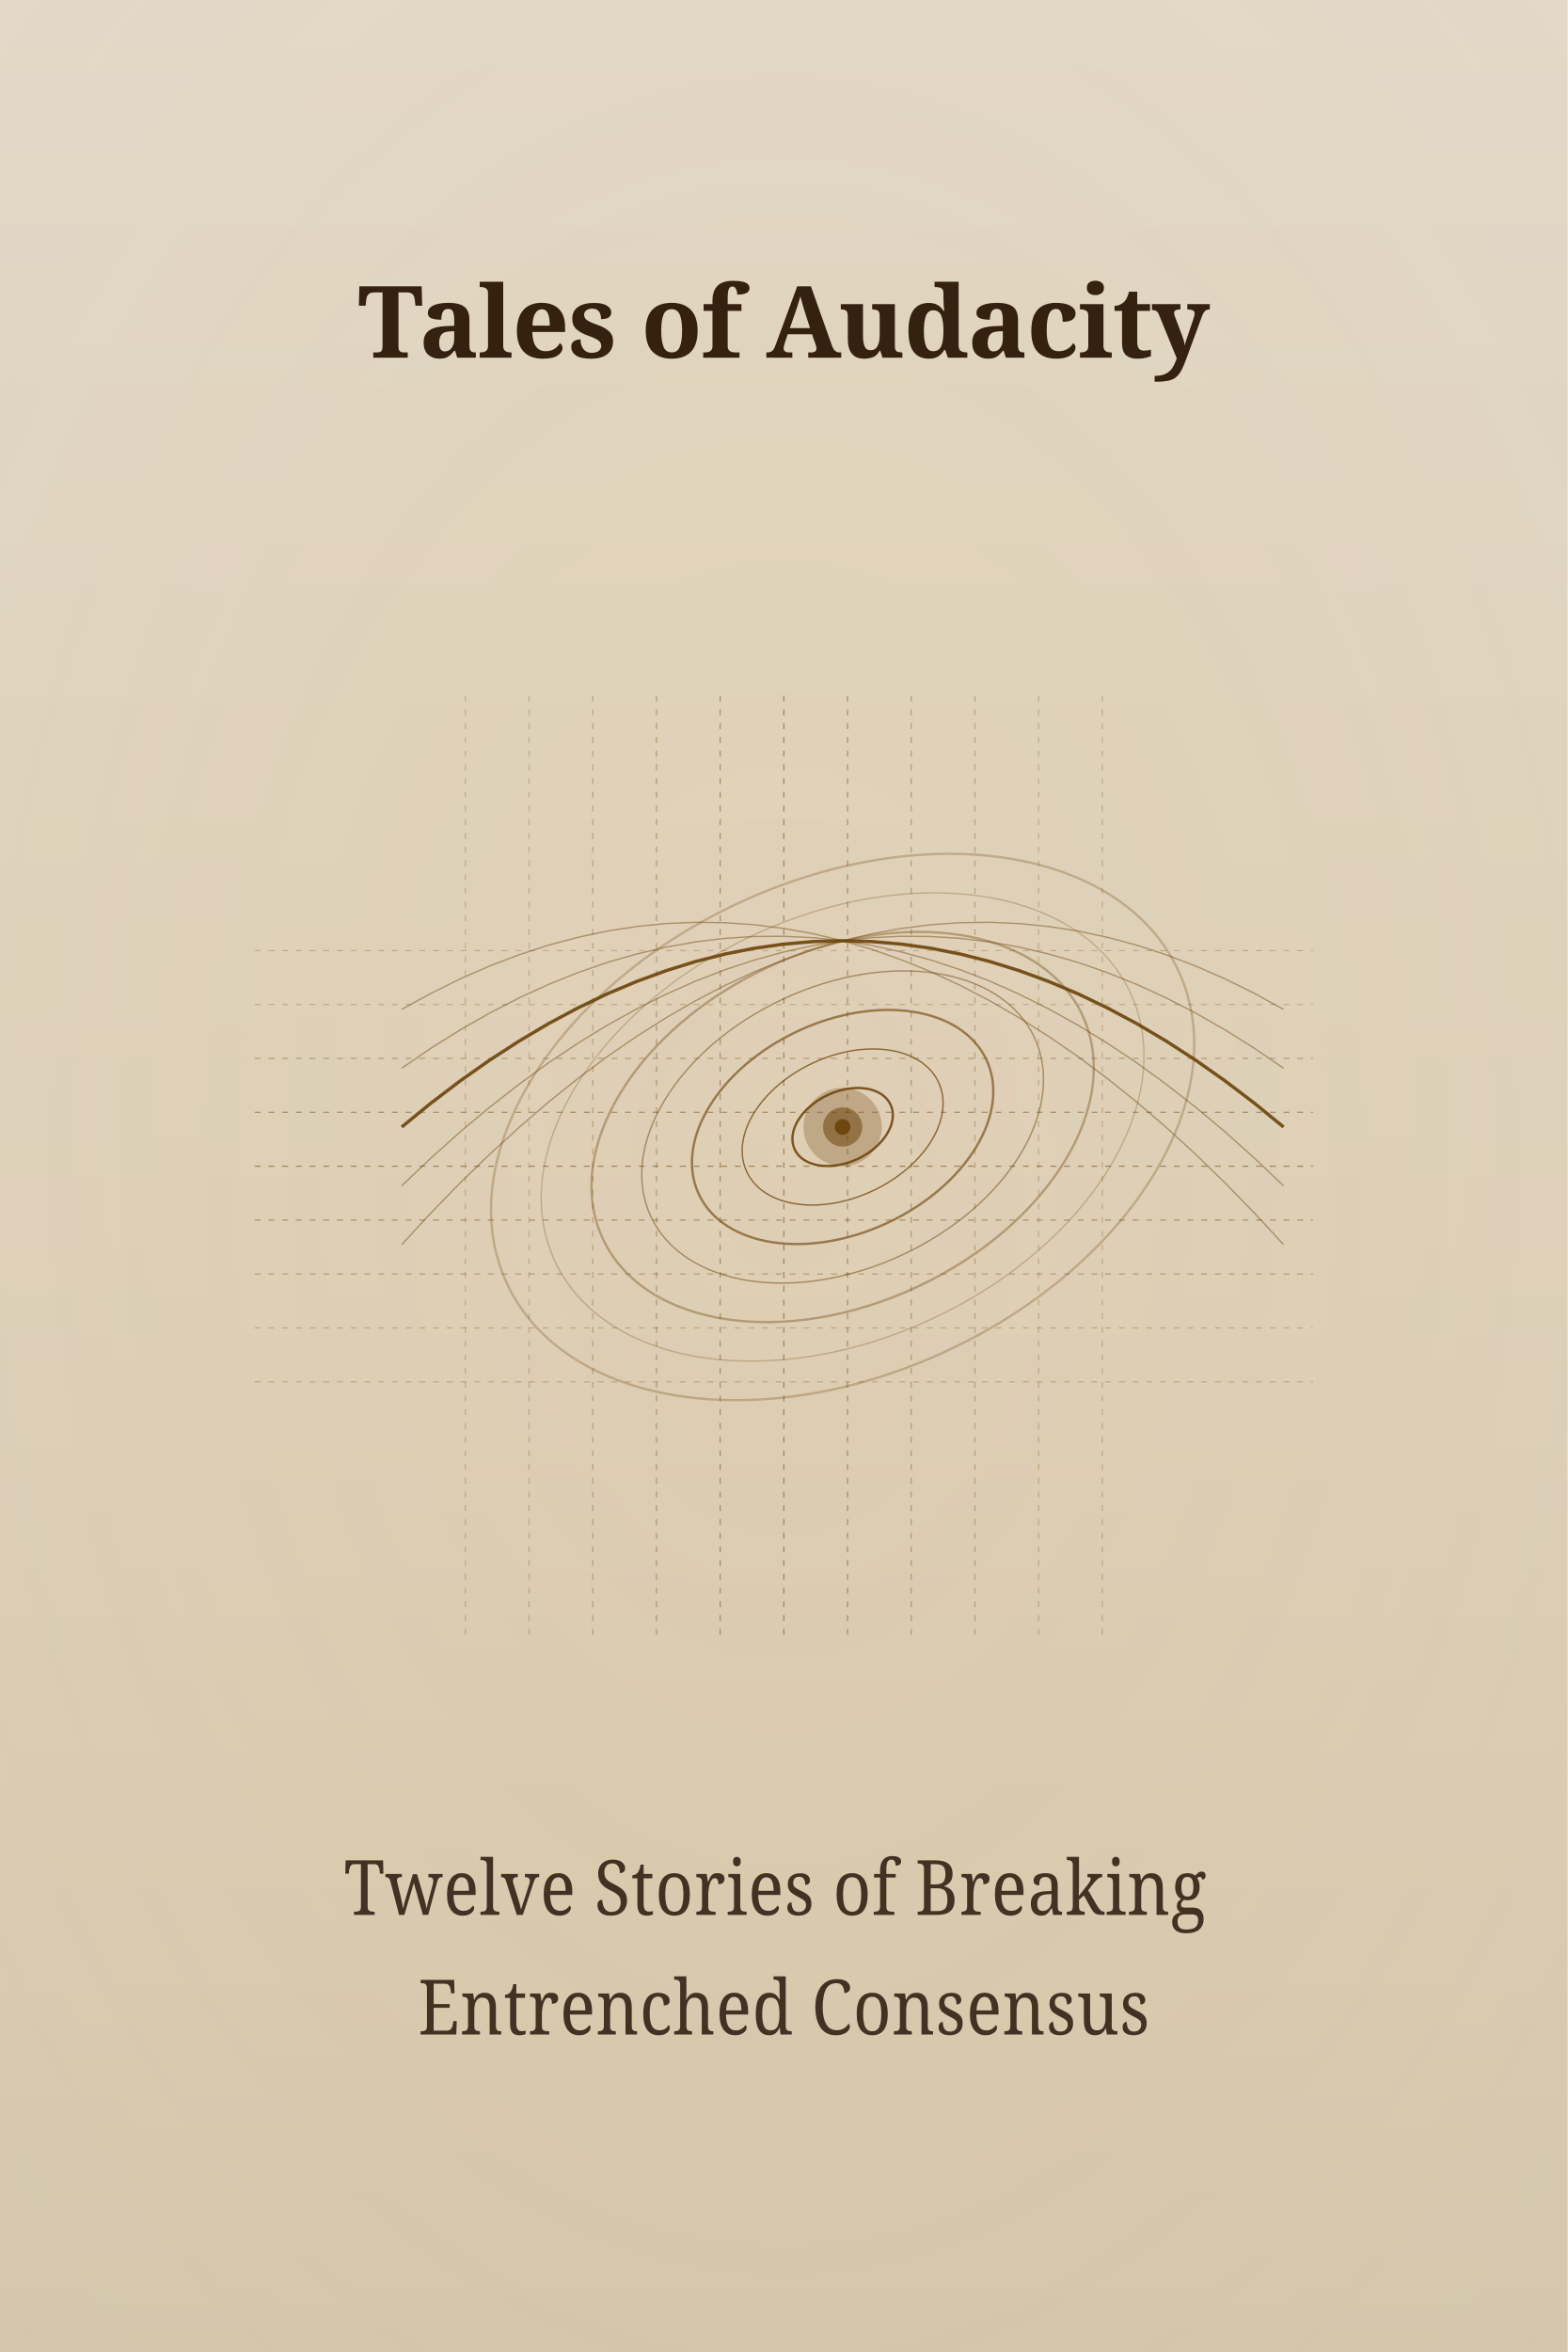
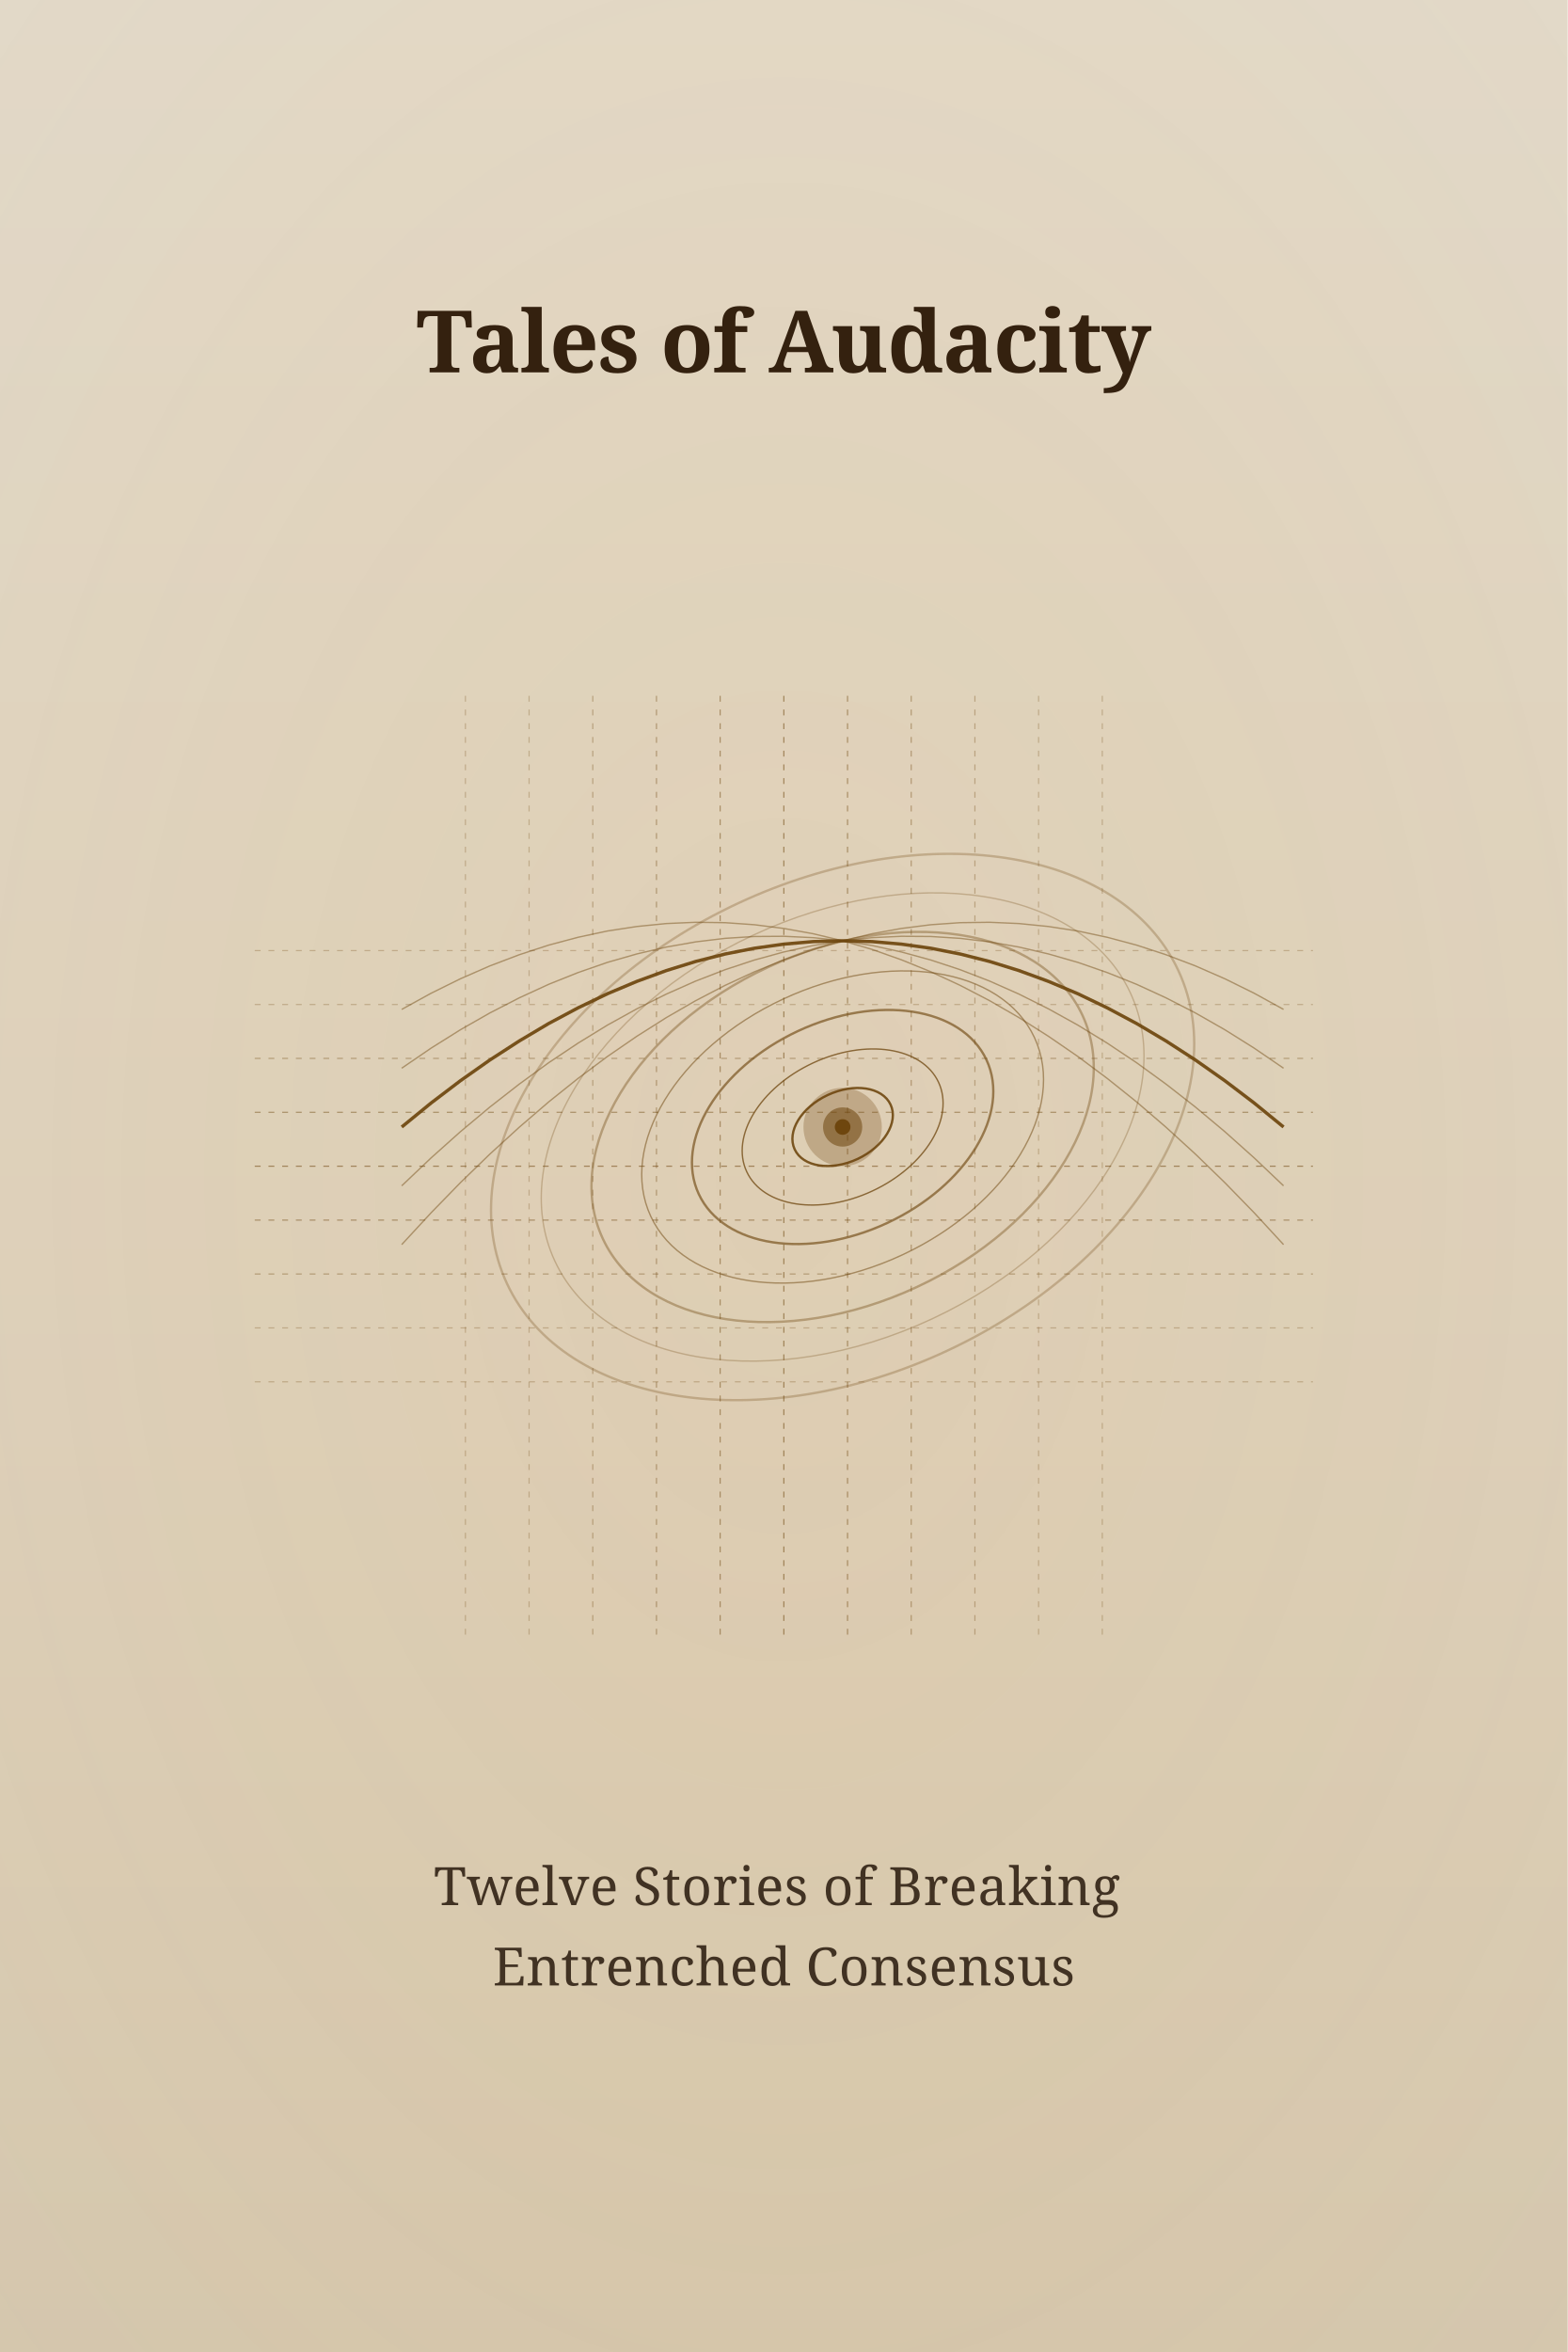
<svg xmlns="http://www.w3.org/2000/svg" viewBox="0 0 1600 2400" width="100%" height="100%">
  <defs>
    <linearGradient id="bg-tales-of-audacity" x1="0%" y1="0%" x2="0%" y2="100%">
      <stop offset="0%" stop-color="#e2d9c9" />
      <stop offset="60%" stop-color="#dcd0bc" />
      <stop offset="100%" stop-color="#d5c7ae" />
    </linearGradient>
    <radialGradient id="halo-tales-of-audacity" cx="50%" cy="50%" r="75%">
      <stop offset="0%" stop-color="#f59e0b" stop-opacity="0.06" />
      <stop offset="55%" stop-color="#f59e0b" stop-opacity="0.03" />
      <stop offset="100%" stop-color="#f59e0b" stop-opacity="0.00" />
    </radialGradient>
  </defs>
  <rect width="1600" height="2400" fill="url(#bg-tales-of-audacity)" />
  <rect width="1600" height="2400" fill="url(#halo-tales-of-audacity)" />
  <g text-anchor="middle">
-     <text x="800" y="365" font-family="'Literata', Georgia, serif" font-size="102" font-weight="700" letter-spacing="-0.01em" fill="#34210f">Tales of Audacity</text>
+     <text x="800" y="380" font-family="'Literata', Georgia, serif" font-size="88" font-weight="700" letter-spacing="-0.01em" fill="#34210f">Tales of Audacity</text>
  </g>
  <g class="emblem-audacity" transform="translate(0, -210)">
    <line x1="260" y1="1180" x2="1340" y2="1180" stroke="#6e460e" stroke-width="1.2" opacity="0.28" stroke-dasharray="6,8" />
    <line x1="260" y1="1235" x2="1340" y2="1235" stroke="#6e460e" stroke-width="1.2" opacity="0.28" stroke-dasharray="6,8" />
    <line x1="260" y1="1290" x2="1340" y2="1290" stroke="#6e460e" stroke-width="1.2" opacity="0.37" stroke-dasharray="6,8" />
    <line x1="260" y1="1345" x2="1340" y2="1345" stroke="#6e460e" stroke-width="1.2" opacity="0.46" stroke-dasharray="6,8" />
    <line x1="260" y1="1400" x2="1340" y2="1400" stroke="#6e460e" stroke-width="1.2" opacity="0.55" stroke-dasharray="6,8" />
    <line x1="260" y1="1455" x2="1340" y2="1455" stroke="#6e460e" stroke-width="1.2" opacity="0.46" stroke-dasharray="6,8" />
    <line x1="260" y1="1510" x2="1340" y2="1510" stroke="#6e460e" stroke-width="1.2" opacity="0.37" stroke-dasharray="6,8" />
    <line x1="260" y1="1565" x2="1340" y2="1565" stroke="#6e460e" stroke-width="1.2" opacity="0.28" stroke-dasharray="6,8" />
    <line x1="260" y1="1620" x2="1340" y2="1620" stroke="#6e460e" stroke-width="1.2" opacity="0.28" stroke-dasharray="6,8" />
    <line x1="475" y1="920" x2="475" y2="1880" stroke="#6e460e" stroke-width="1.2" opacity="0.28" stroke-dasharray="6,8" />
    <line x1="540" y1="920" x2="540" y2="1880" stroke="#6e460e" stroke-width="1.2" opacity="0.28" stroke-dasharray="6,8" />
    <line x1="605" y1="920" x2="605" y2="1880" stroke="#6e460e" stroke-width="1.2" opacity="0.34" stroke-dasharray="6,8" />
    <line x1="670" y1="920" x2="670" y2="1880" stroke="#6e460e" stroke-width="1.2" opacity="0.41" stroke-dasharray="6,8" />
    <line x1="735" y1="920" x2="735" y2="1880" stroke="#6e460e" stroke-width="1.2" opacity="0.48" stroke-dasharray="6,8" />
    <line x1="800" y1="920" x2="800" y2="1880" stroke="#6e460e" stroke-width="1.2" opacity="0.55" stroke-dasharray="6,8" />
    <line x1="865" y1="920" x2="865" y2="1880" stroke="#6e460e" stroke-width="1.2" opacity="0.48" stroke-dasharray="6,8" />
    <line x1="930" y1="920" x2="930" y2="1880" stroke="#6e460e" stroke-width="1.2" opacity="0.41" stroke-dasharray="6,8" />
    <line x1="995" y1="920" x2="995" y2="1880" stroke="#6e460e" stroke-width="1.2" opacity="0.34" stroke-dasharray="6,8" />
    <line x1="1060" y1="920" x2="1060" y2="1880" stroke="#6e460e" stroke-width="1.2" opacity="0.28" stroke-dasharray="6,8" />
    <line x1="1125" y1="920" x2="1125" y2="1880" stroke="#6e460e" stroke-width="1.2" opacity="0.28" stroke-dasharray="6,8" />
    <ellipse cx="860" cy="1360" rx="54" ry="36" stroke="#6e460e" stroke-width="2.4" fill="none" opacity="0.89" transform="rotate(-25 860 1360)" />
    <ellipse cx="860" cy="1360" rx="108" ry="72" stroke="#6e460e" stroke-width="1.4" fill="none" opacity="0.76" transform="rotate(-25 860 1360)" />
    <ellipse cx="860" cy="1360" rx="162" ry="108" stroke="#6e460e" stroke-width="2.4" fill="none" opacity="0.63" transform="rotate(-25 860 1360)" />
    <ellipse cx="860" cy="1360" rx="216" ry="144" stroke="#6e460e" stroke-width="1.4" fill="none" opacity="0.51" transform="rotate(-25 860 1360)" />
    <ellipse cx="860" cy="1360" rx="270" ry="180" stroke="#6e460e" stroke-width="2.4" fill="none" opacity="0.38" transform="rotate(-25 860 1360)" />
    <ellipse cx="860" cy="1360" rx="324" ry="216" stroke="#6e460e" stroke-width="1.4" fill="none" opacity="0.28" transform="rotate(-25 860 1360)" />
    <ellipse cx="860" cy="1360" rx="378" ry="252" stroke="#6e460e" stroke-width="2.4" fill="none" opacity="0.28" transform="rotate(-25 860 1360)" />
    <path d="M 410.0,1480.0 L 440.0,1447.5 L 470.0,1416.7 L 500.0,1387.6 L 530.0,1360.2 L 560.0,1334.4 L 590.0,1310.4 L 620.0,1288.0 L 650.0,1267.4 L 680.0,1248.4 L 710.0,1231.1 L 740.0,1215.5 L 770.0,1201.6 L 800.0,1189.4 L 830.0,1178.8 L 860.0,1170.0 L 890.0,1162.8 L 920.0,1157.4 L 950.0,1153.6 L 980.0,1151.5 L 1010.0,1151.1 L 1040.0,1152.4 L 1070.0,1155.4 L 1100.0,1160.0 L 1130.0,1166.4 L 1160.0,1174.4 L 1190.0,1184.2 L 1220.0,1195.6 L 1250.0,1208.7 L 1280.0,1223.5 L 1310.0,1240.0" stroke="#6e460e" stroke-width="1.4" fill="none" opacity="0.46" />
    <path d="M 410.0,1420.0 L 440.0,1391.5 L 470.0,1364.7 L 500.0,1339.6 L 530.0,1316.2 L 560.0,1294.4 L 590.0,1274.4 L 620.0,1256.0 L 650.0,1239.4 L 680.0,1224.4 L 710.0,1211.1 L 740.0,1199.5 L 770.0,1189.6 L 800.0,1181.4 L 830.0,1174.8 L 860.0,1170.0 L 890.0,1166.8 L 920.0,1165.4 L 950.0,1165.6 L 980.0,1167.5 L 1010.0,1171.1 L 1040.0,1176.4 L 1070.0,1183.4 L 1100.0,1192.0 L 1130.0,1202.4 L 1160.0,1214.4 L 1190.0,1228.2 L 1220.0,1243.6 L 1250.0,1260.7 L 1280.0,1279.5 L 1310.0,1300.0" stroke="#6e460e" stroke-width="1.4" fill="none" opacity="0.46" />
    <path d="M 410.0,1360.0 L 440.0,1335.5 L 470.0,1312.7 L 500.0,1291.6 L 530.0,1272.2 L 560.0,1254.4 L 590.0,1238.4 L 620.0,1224.0 L 650.0,1211.4 L 680.0,1200.4 L 710.0,1191.1 L 740.0,1183.5 L 770.0,1177.6 L 800.0,1173.4 L 830.0,1170.8 L 860.0,1170.0 L 890.0,1170.8 L 920.0,1173.4 L 950.0,1177.6 L 980.0,1183.5 L 1010.0,1191.1 L 1040.0,1200.4 L 1070.0,1211.4 L 1100.0,1224.0 L 1130.0,1238.4 L 1160.0,1254.4 L 1190.0,1272.2 L 1220.0,1291.6 L 1250.0,1312.7 L 1280.0,1335.5 L 1310.0,1360.0" stroke="#6e460e" stroke-width="3.4" fill="none" opacity="0.92" />
    <path d="M 410.0,1300.0 L 440.0,1279.5 L 470.0,1260.7 L 500.0,1243.6 L 530.0,1228.2 L 560.0,1214.4 L 590.0,1202.4 L 620.0,1192.0 L 650.0,1183.4 L 680.0,1176.4 L 710.0,1171.1 L 740.0,1167.5 L 770.0,1165.6 L 800.0,1165.4 L 830.0,1166.8 L 860.0,1170.0 L 890.0,1174.8 L 920.0,1181.4 L 950.0,1189.6 L 980.0,1199.5 L 1010.0,1211.1 L 1040.0,1224.4 L 1070.0,1239.4 L 1100.0,1256.0 L 1130.0,1274.4 L 1160.0,1294.4 L 1190.0,1316.2 L 1220.0,1339.6 L 1250.0,1364.7 L 1280.0,1391.5 L 1310.0,1420.0" stroke="#6e460e" stroke-width="1.4" fill="none" opacity="0.46" />
    <path d="M 410.0,1240.0 L 440.0,1223.5 L 470.0,1208.7 L 500.0,1195.6 L 530.0,1184.2 L 560.0,1174.4 L 590.0,1166.4 L 620.0,1160.0 L 650.0,1155.4 L 680.0,1152.4 L 710.0,1151.1 L 740.0,1151.5 L 770.0,1153.6 L 800.0,1157.4 L 830.0,1162.8 L 860.0,1170.0 L 890.0,1178.8 L 920.0,1189.4 L 950.0,1201.6 L 980.0,1215.5 L 1010.0,1231.1 L 1040.0,1248.4 L 1070.0,1267.4 L 1100.0,1288.0 L 1130.0,1310.4 L 1160.0,1334.4 L 1190.0,1360.2 L 1220.0,1387.6 L 1250.0,1416.7 L 1280.0,1447.5 L 1310.0,1480.0" stroke="#6e460e" stroke-width="1.4" fill="none" opacity="0.46" />
    <circle cx="860" cy="1360" r="40" fill="#6e460e" opacity="0.28" />
    <circle cx="860" cy="1360" r="20" fill="#6e460e" opacity="0.55" />
    <circle cx="860" cy="1360" r="8" fill="#6e460e" />
  </g>
-   <g text-anchor="middle" transform="translate(800, 0) scale(0.87, 1) translate(-800, 0)">
-     <text x="800" y="1954" font-family="'Literata', Georgia, serif" font-size="78" font-weight="400" letter-spacing="0.01em" fill="#413223">
+   <g text-anchor="middle">
+     <text x="800" y="1944" font-family="'Literata', Georgia, serif" font-size="54" font-weight="400" letter-spacing="0.01em" fill="#413223">
      <tspan x="800" dy="0">Twelve Stories of Breaking</tspan>
-       <tspan x="800" dy="122">Entrenched Consensus</tspan>
+       <tspan x="800" dy="82">Entrenched Consensus</tspan>
    </text>
  </g>
</svg>
